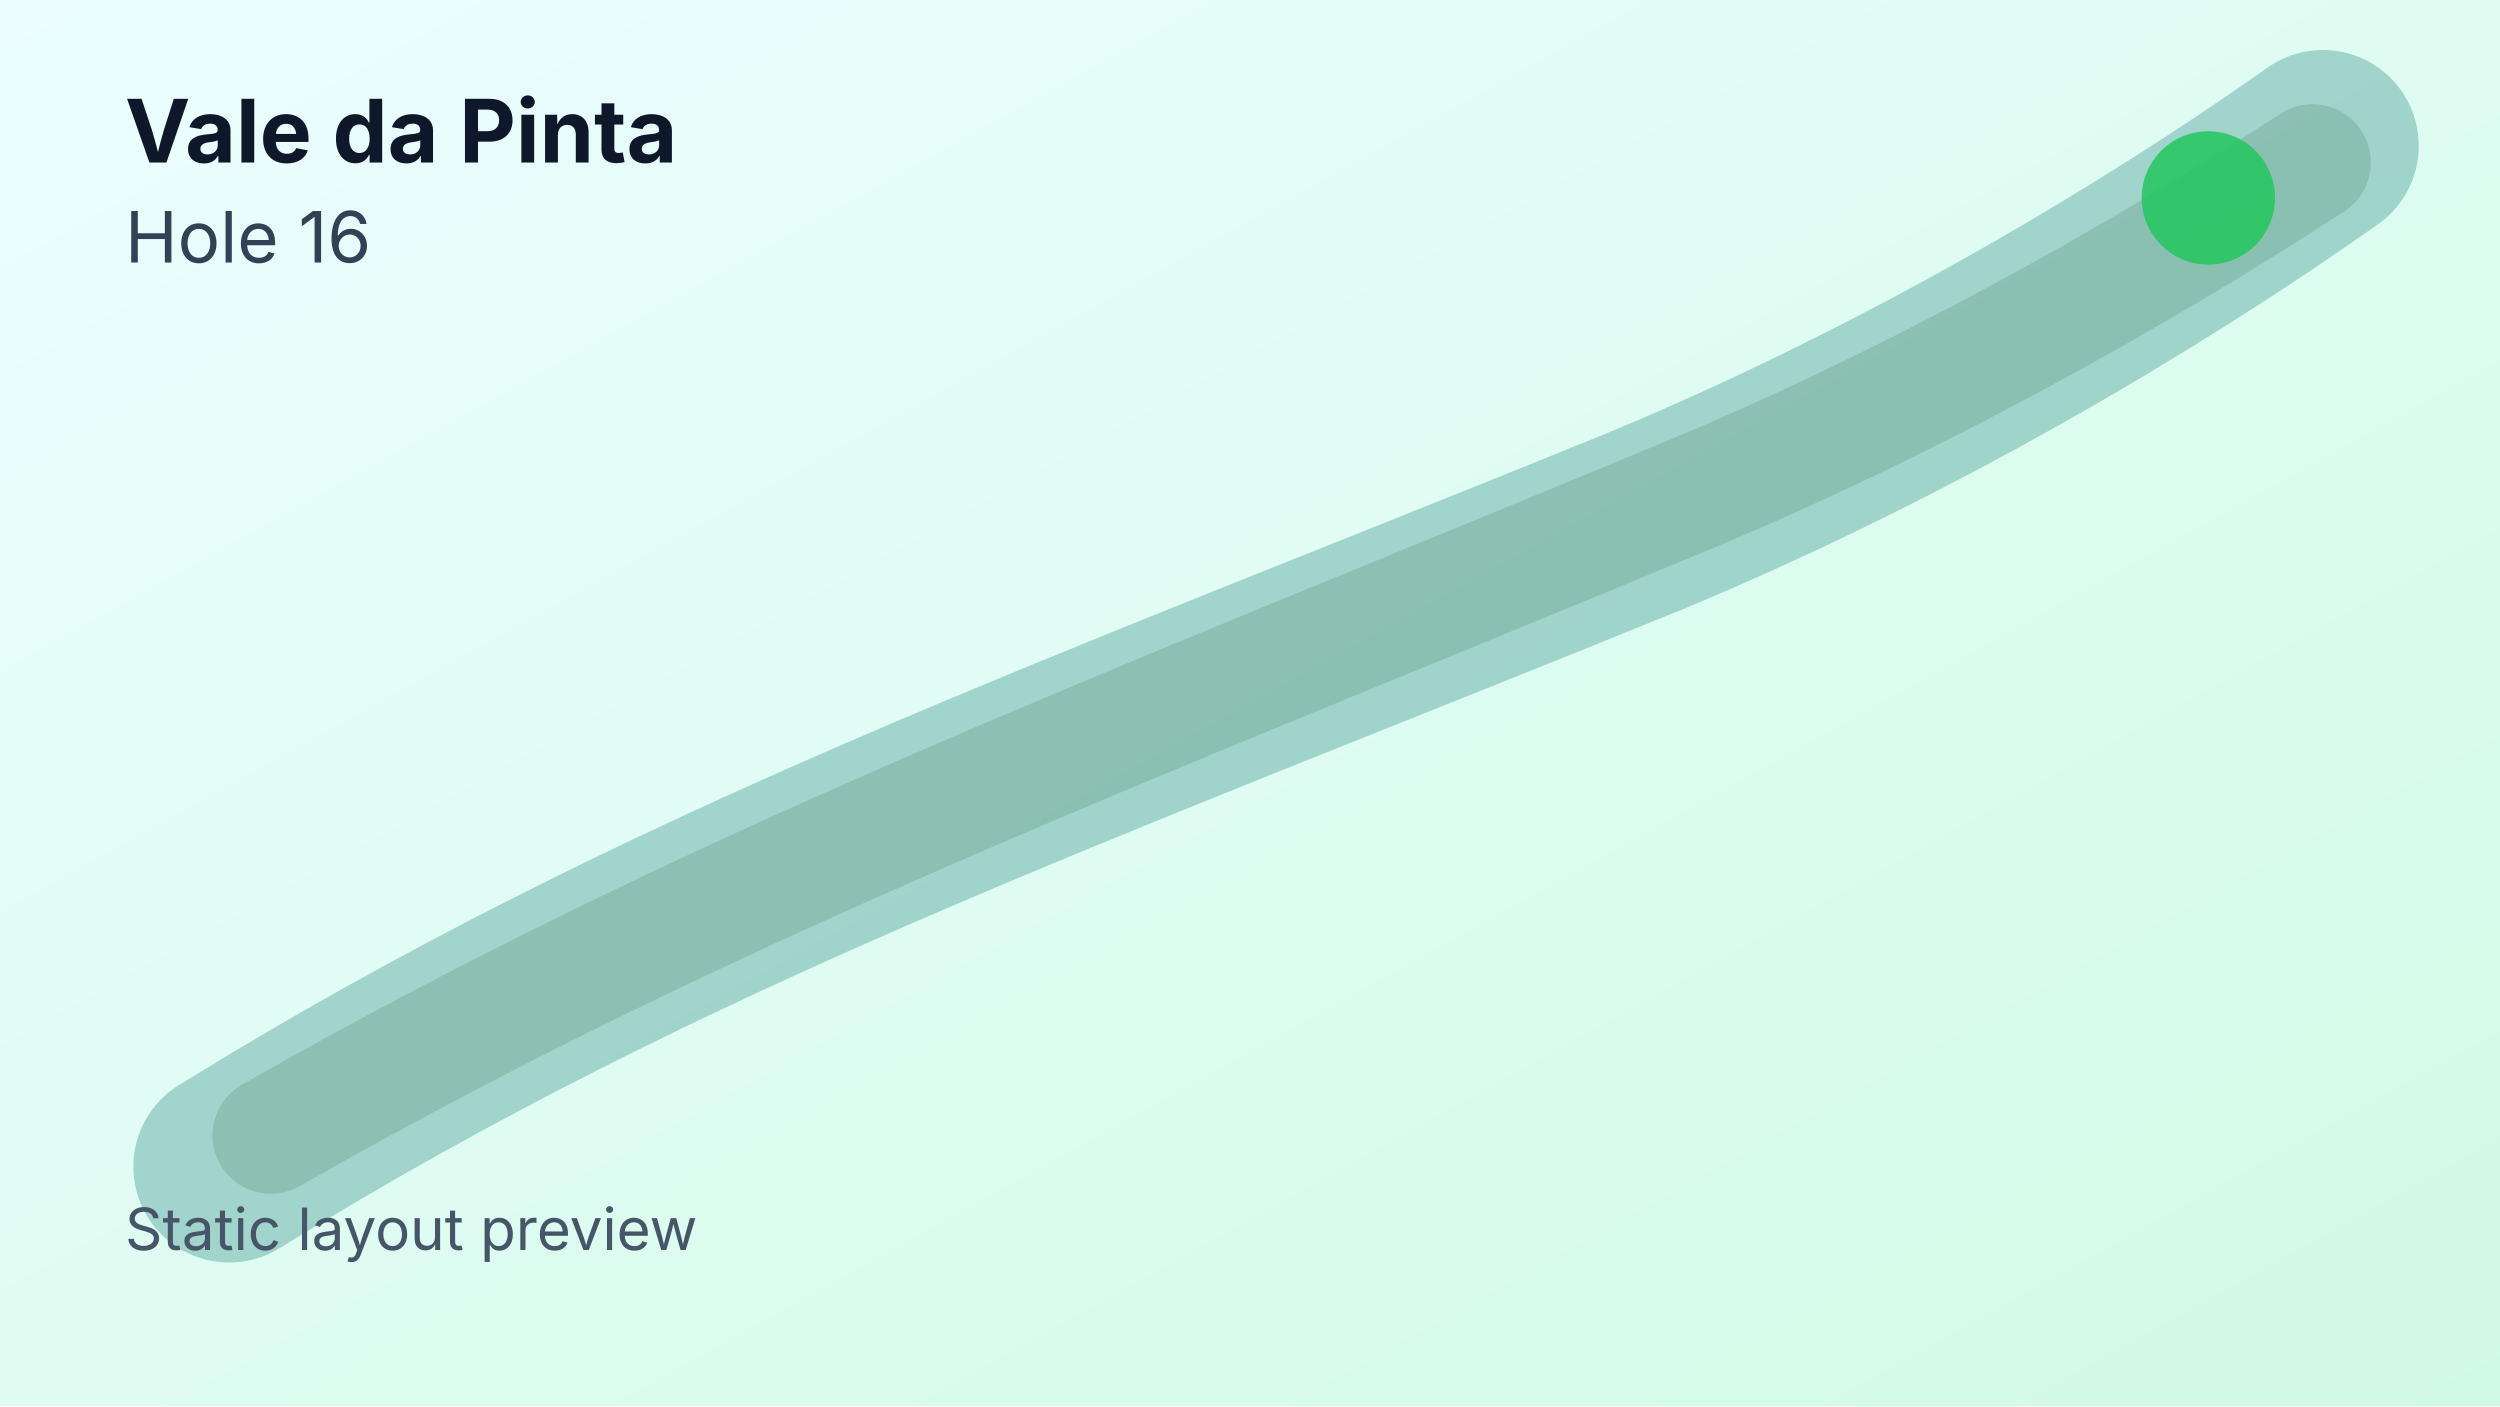
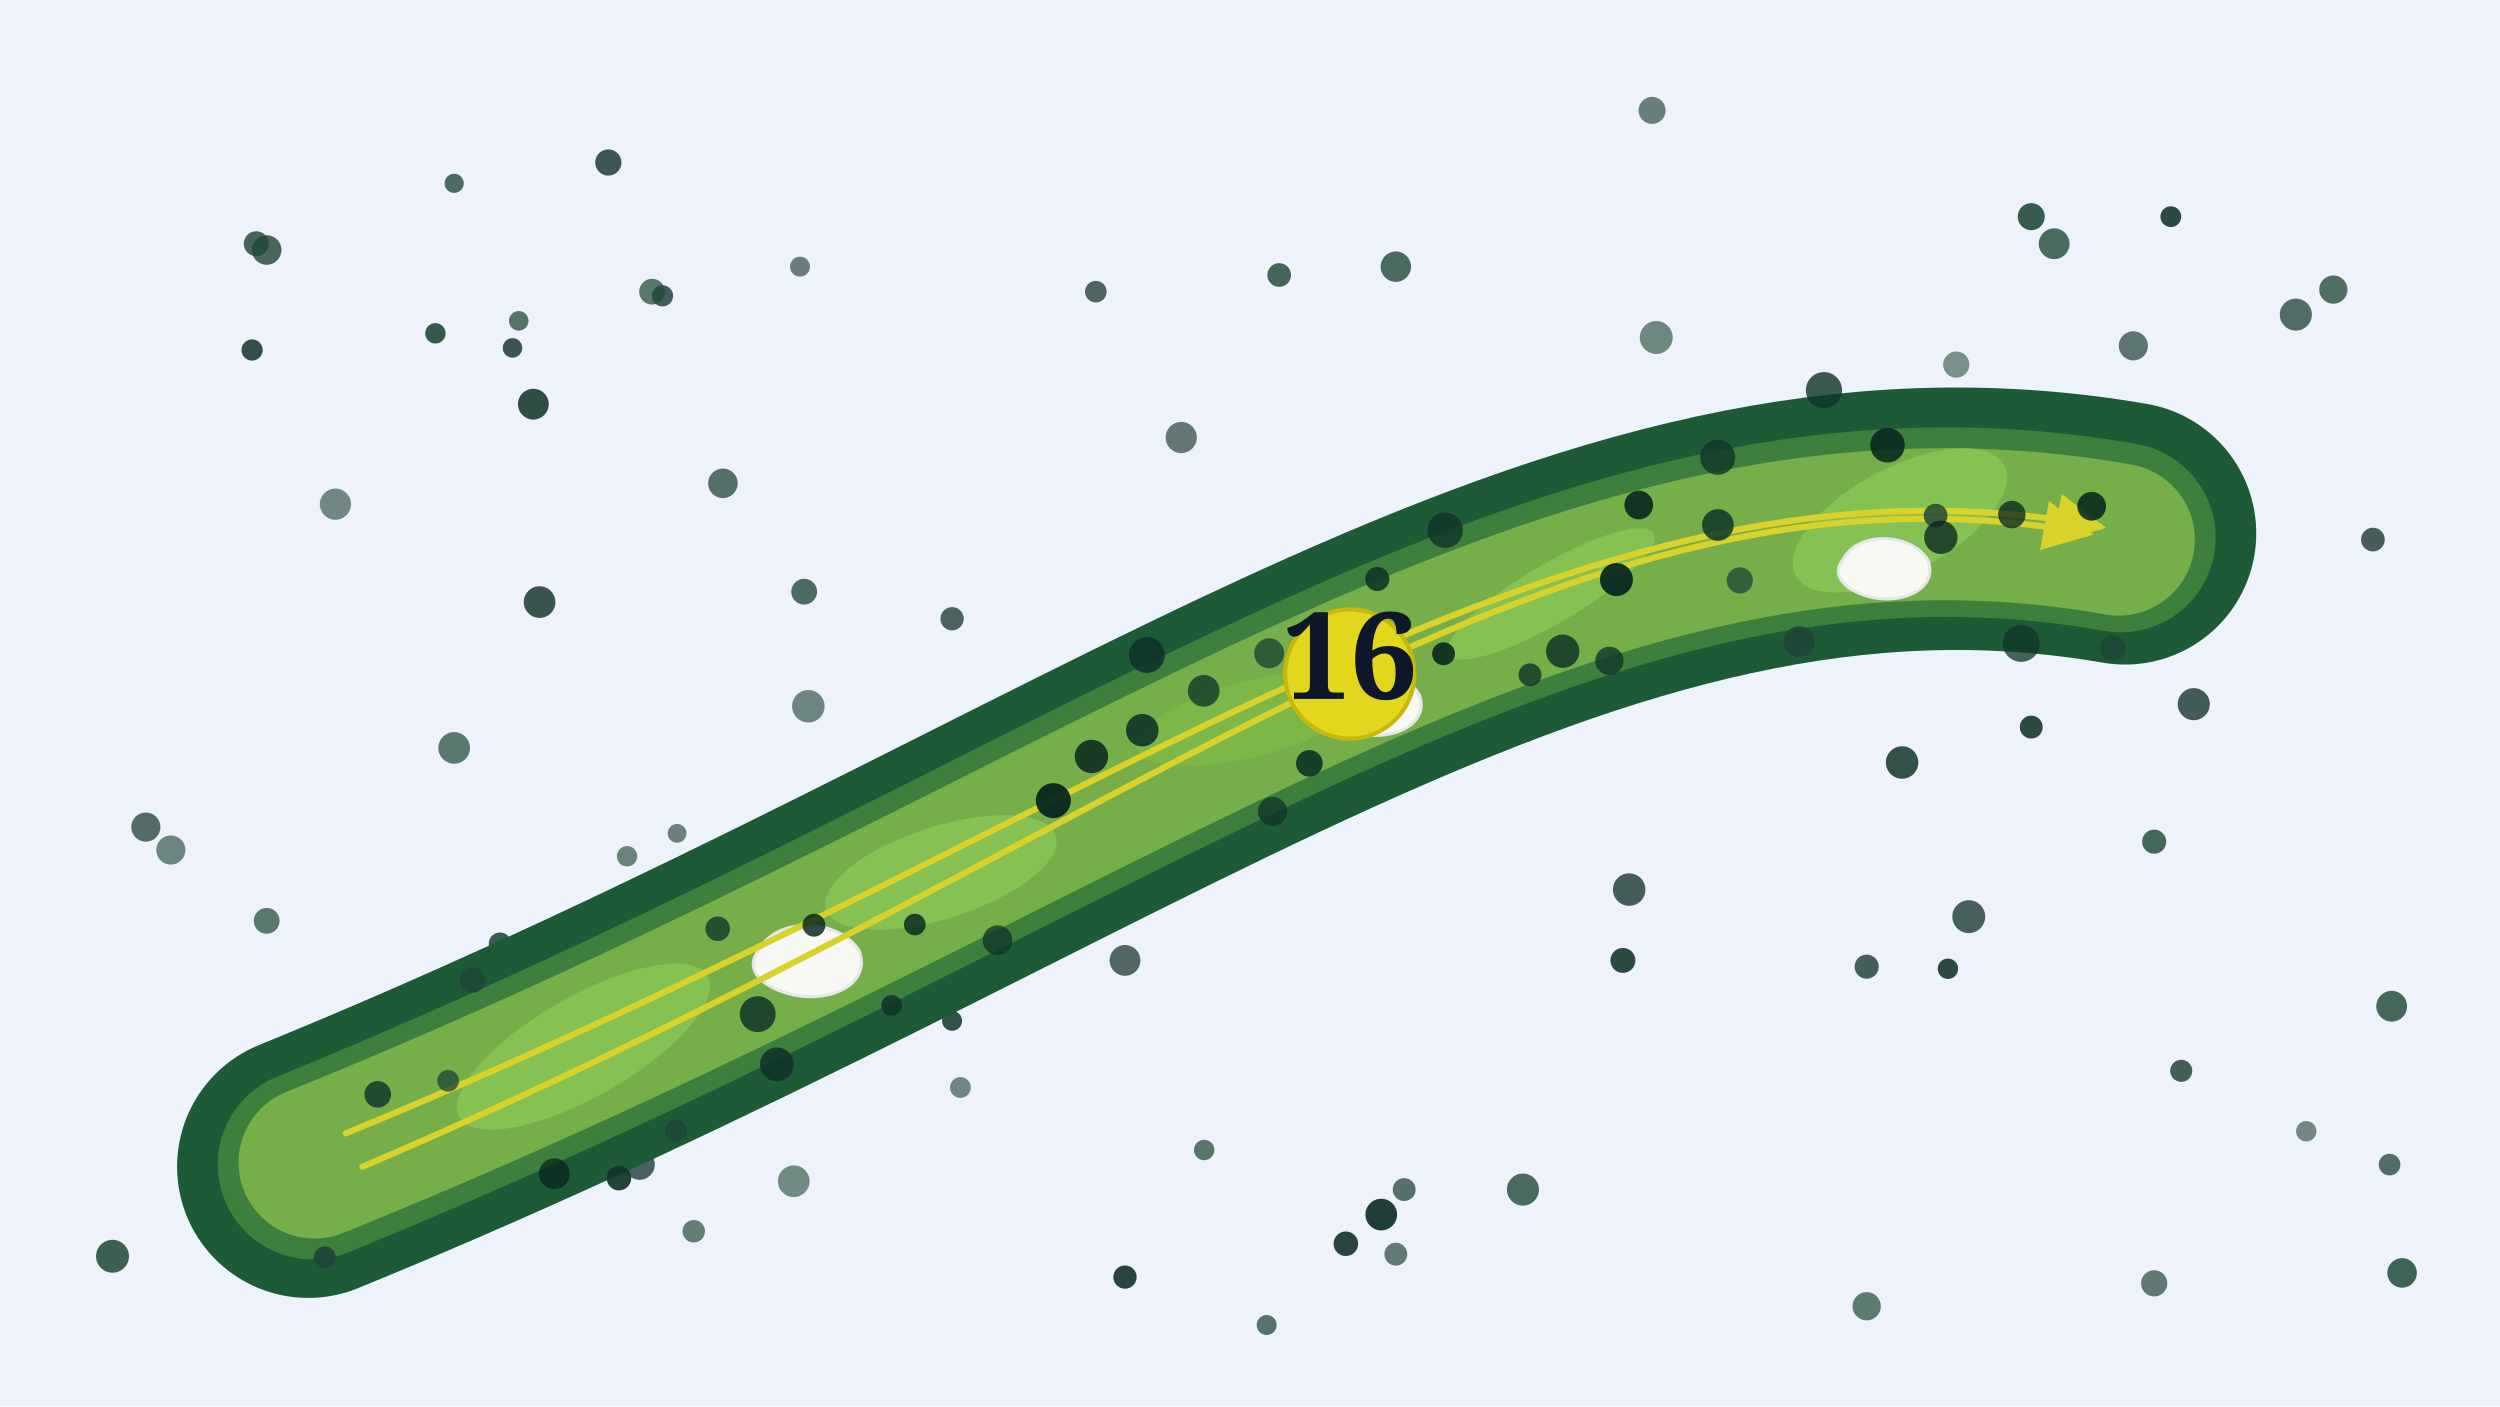
<svg xmlns="http://www.w3.org/2000/svg" viewBox="0 0 1200 675" role="img" aria-label="Vale da Pinta Hole 16">
  <defs>
-     <linearGradient id="bg" x1="0" y1="0" x2="1" y2="1">
-       <stop offset="0%" stop-color="#ecfeff" />
-       <stop offset="100%" stop-color="#d1fae5" />
-     </linearGradient>
+     <marker id="arrow" markerWidth="8" markerHeight="8" refX="7" refY="4" orient="auto">
+       <path d="M0,0 L8,4 L0,8 z" fill="#d9d22b" />
+     </marker>
  </defs>
-   <rect width="1200" height="675" fill="url(#bg)" />
-   <path d="M110 560 C320 430, 520 360, 790 250 C915 198, 1030 130, 1115 70" fill="none" stroke="#0f766e" stroke-opacity="0.30" stroke-width="92" stroke-linecap="round" />
-   <path d="M130 545 C340 425, 540 350, 800 242 C920 193, 1030 130, 1110 78" fill="none" stroke="#14532d" stroke-opacity="0.16" stroke-width="56" stroke-linecap="round" />
-   <circle cx="1060" cy="95" r="32" fill="#22c55e" fill-opacity="0.85" />
-   <text x="60" y="78" fill="#0f172a" font-family="Inter, Arial, sans-serif" font-size="42" font-weight="700">Vale da Pinta</text>
-   <text x="60" y="126" fill="#334155" font-family="Inter, Arial, sans-serif" font-size="34">Hole 16</text>
-   <text x="60" y="600" fill="#475569" font-family="Inter, Arial, sans-serif" font-size="28">Static layout preview</text>
+   <rect width="1200" height="675" fill="#eef3fb" />
+   <circle cx="333.0" cy="591.0" r="5.4" fill="#21493a" fill-opacity="0.68" />
+   <circle cx="128.0" cy="120.0" r="7.1" fill="#103429" fill-opacity="0.74" />
+   <circle cx="1153.0" cy="611.0" r="7.1" fill="#21493a" fill-opacity="0.84" />
+   <circle cx="381.0" cy="567.0" r="7.6" fill="#21493a" fill-opacity="0.61" />
+   <circle cx="595.0" cy="392.0" r="6.9" fill="#103429" fill-opacity="0.81" />
+   <circle cx="779.0" cy="461.0" r="6.0" fill="#103429" fill-opacity="0.88" />
+   <circle cx="793.0" cy="53.0" r="6.5" fill="#103429" fill-opacity="0.60" />
+   <circle cx="461.0" cy="522.0" r="5.0" fill="#103429" fill-opacity="0.57" />
+   <circle cx="1052.0" cy="303.0" r="5.3" fill="#103429" fill-opacity="0.81" />
+   <circle cx="670.0" cy="128.0" r="7.3" fill="#21493a" fill-opacity="0.80" />
+   <circle cx="249.0" cy="154.0" r="4.7" fill="#21493a" fill-opacity="0.75" />
+   <circle cx="307.0" cy="559.0" r="7.3" fill="#0b2a23" fill-opacity="0.72" />
+   <circle cx="896.0" cy="195.0" r="5.9" fill="#0b2a23" fill-opacity="0.80" />
+   <circle cx="578.0" cy="552.0" r="4.9" fill="#21493a" fill-opacity="0.74" />
+   <circle cx="70.0" cy="397.0" r="7.0" fill="#103429" fill-opacity="0.70" />
+   <circle cx="896.0" cy="464.0" r="5.8" fill="#0b2a23" fill-opacity="0.74" />
+   <circle cx="683.0" cy="280.0" r="5.6" fill="#21493a" fill-opacity="0.77" />
+   <circle cx="975.0" cy="349.0" r="5.5" fill="#103429" fill-opacity="0.88" />
+   <circle cx="121.0" cy="168.0" r="5.1" fill="#0b2a23" fill-opacity="0.82" />
+   <circle cx="908.0" cy="262.0" r="6.3" fill="#21493a" fill-opacity="0.66" />
+   <circle cx="209.0" cy="160.0" r="4.9" fill="#21493a" fill-opacity="0.90" />
+   <circle cx="384.0" cy="128.0" r="4.8" fill="#0b2a23" fill-opacity="0.58" />
+   <circle cx="913.0" cy="366.0" r="7.8" fill="#103429" fill-opacity="0.84" />
+   <circle cx="161.0" cy="242.0" r="7.5" fill="#103429" fill-opacity="0.56" />
+   <circle cx="646.0" cy="597.0" r="5.9" fill="#0b2a23" fill-opacity="0.86" />
+   <circle cx="1034.0" cy="616.0" r="6.3" fill="#103429" fill-opacity="0.64" />
+   <circle cx="318.0" cy="142.0" r="5.1" fill="#0b2a23" fill-opacity="0.75" />
+   <circle cx="614.0" cy="132.0" r="5.7" fill="#21493a" fill-opacity="0.83" />
+   <circle cx="567.0" cy="210.0" r="7.5" fill="#0b2a23" fill-opacity="0.61" />
+   <circle cx="1148.0" cy="483.0" r="7.4" fill="#21493a" fill-opacity="0.82" />
+   <circle cx="218.0" cy="88.0" r="4.6" fill="#21493a" fill-opacity="0.79" />
+   <circle cx="964.0" cy="213.0" r="5.0" fill="#0b2a23" fill-opacity="0.63" />
+   <circle cx="259.0" cy="289.0" r="7.6" fill="#0b2a23" fill-opacity="0.79" />
+   <circle cx="303.0" cy="550.0" r="4.9" fill="#21493a" fill-opacity="0.75" />
+   <circle cx="54.0" cy="603.0" r="7.9" fill="#21493a" fill-opacity="0.86" />
+   <circle cx="336.0" cy="415.0" r="5.1" fill="#21493a" fill-opacity="0.67" />
+   <circle cx="526.0" cy="140.0" r="5.2" fill="#0b2a23" fill-opacity="0.70" />
+   <circle cx="123.0" cy="117.0" r="6.0" fill="#21493a" fill-opacity="0.83" />
+   <circle cx="731.0" cy="571.0" r="7.7" fill="#21493a" fill-opacity="0.80" />
+   <circle cx="795.0" cy="162.0" r="7.9" fill="#21493a" fill-opacity="0.63" />
+   <circle cx="975.0" cy="104.0" r="6.5" fill="#21493a" fill-opacity="0.89" />
+   <circle cx="347.0" cy="232.0" r="7.1" fill="#21493a" fill-opacity="0.76" />
+   <circle cx="1034.0" cy="404.0" r="5.8" fill="#21493a" fill-opacity="0.82" />
+   <circle cx="1053.0" cy="338.0" r="7.7" fill="#0b2a23" fill-opacity="0.75" />
+   <circle cx="945.0" cy="440.0" r="7.9" fill="#0b2a23" fill-opacity="0.73" />
+   <circle cx="1042.0" cy="104.0" r="5.0" fill="#103429" fill-opacity="0.88" />
+   <circle cx="240.0" cy="453.0" r="5.4" fill="#21493a" fill-opacity="0.89" />
+   <circle cx="674.0" cy="571.0" r="5.5" fill="#103429" fill-opacity="0.68" />
+   <circle cx="343.0" cy="492.0" r="7.5" fill="#21493a" fill-opacity="0.76" />
+   <circle cx="608.0" cy="636.0" r="4.8" fill="#21493a" fill-opacity="0.75" />
+   <circle cx="1102.0" cy="151.0" r="7.7" fill="#103429" fill-opacity="0.70" />
+   <circle cx="935.0" cy="465.0" r="4.9" fill="#103429" fill-opacity="0.88" />
+   <circle cx="386.0" cy="284.0" r="6.2" fill="#21493a" fill-opacity="0.79" />
+   <circle cx="301.0" cy="411.0" r="4.9" fill="#21493a" fill-opacity="0.65" />
+   <circle cx="1139.0" cy="259.0" r="5.7" fill="#0b2a23" fill-opacity="0.74" />
+   <circle cx="540.0" cy="461.0" r="7.4" fill="#0b2a23" fill-opacity="0.69" />
+   <circle cx="1047.0" cy="514.0" r="5.3" fill="#103429" fill-opacity="0.77" />
+   <circle cx="675.0" cy="363.0" r="6.4" fill="#21493a" fill-opacity="0.73" />
+   <circle cx="641.0" cy="380.0" r="6.1" fill="#21493a" fill-opacity="0.88" />
+   <circle cx="780.0" cy="272.0" r="5.3" fill="#0b2a23" fill-opacity="0.69" />
+   <circle cx="128.0" cy="442.0" r="6.2" fill="#21493a" fill-opacity="0.72" />
+   <circle cx="939.0" cy="175.0" r="6.3" fill="#21493a" fill-opacity="0.58" />
+   <circle cx="896.0" cy="627.0" r="6.8" fill="#21493a" fill-opacity="0.71" />
+   <circle cx="663.0" cy="583.0" r="7.6" fill="#0b2a23" fill-opacity="0.90" />
+   <circle cx="986.0" cy="117.0" r="7.4" fill="#21493a" fill-opacity="0.80" />
+   <circle cx="574.0" cy="375.0" r="6.9" fill="#0b2a23" fill-opacity="0.62" />
+   <circle cx="1120.0" cy="139.0" r="6.8" fill="#21493a" fill-opacity="0.77" />
+   <circle cx="1147.0" cy="559.0" r="5.2" fill="#103429" fill-opacity="0.70" />
+   <circle cx="82.0" cy="408.0" r="7.0" fill="#21493a" fill-opacity="0.64" />
+   <circle cx="782.0" cy="427.0" r="7.8" fill="#0b2a23" fill-opacity="0.74" />
+   <circle cx="388.0" cy="339.0" r="7.8" fill="#103429" fill-opacity="0.58" />
+   <circle cx="540.0" cy="613.0" r="5.6" fill="#0b2a23" fill-opacity="0.86" />
+   <circle cx="1107.0" cy="543.0" r="4.9" fill="#103429" fill-opacity="0.56" />
+   <circle cx="1024.0" cy="166.0" r="7.0" fill="#0b2a23" fill-opacity="0.63" />
+   <circle cx="352.0" cy="502.0" r="7.9" fill="#0b2a23" fill-opacity="0.62" />
+   <circle cx="246.0" cy="167.0" r="4.7" fill="#0b2a23" fill-opacity="0.78" />
+   <circle cx="218.0" cy="359.0" r="7.6" fill="#21493a" fill-opacity="0.72" />
+   <circle cx="779.0" cy="292.0" r="7.5" fill="#21493a" fill-opacity="0.63" />
+   <circle cx="868.0" cy="253.0" r="7.2" fill="#103429" fill-opacity="0.82" />
+   <circle cx="670.0" cy="602.0" r="5.5" fill="#103429" fill-opacity="0.63" />
+   <circle cx="457.0" cy="490.0" r="4.8" fill="#103429" fill-opacity="0.84" />
+   <circle cx="628.0" cy="360.0" r="7.8" fill="#21493a" fill-opacity="0.60" />
+   <circle cx="182.0" cy="512.0" r="4.5" fill="#103429" fill-opacity="0.77" />
+   <circle cx="1007.0" cy="299.0" r="5.8" fill="#21493a" fill-opacity="0.66" />
+   <circle cx="325.0" cy="400.0" r="4.5" fill="#103429" fill-opacity="0.59" />
+   <circle cx="457.0" cy="297.0" r="5.6" fill="#0b2a23" fill-opacity="0.71" />
+   <circle cx="292.0" cy="78.0" r="6.3" fill="#0b2a23" fill-opacity="0.77" />
+   <circle cx="313.0" cy="140.0" r="6.2" fill="#21493a" fill-opacity="0.73" />
+   <circle cx="256.0" cy="194.0" r="7.4" fill="#103429" fill-opacity="0.86" />
+   <circle cx="515.0" cy="392.0" r="5.4" fill="#0b2a23" fill-opacity="0.57" />
+   <path d="M 148 560 C 540 400, 755 210, 1020 256" fill="none" stroke="#1d5a36" stroke-width="126" stroke-linecap="round" />
+   <path d="M 150 559 C 544 398, 752 211, 1018 258" fill="none" stroke="#3d7f3d" stroke-width="91" stroke-linecap="round" fill-opacity="0.96" />
+   <path d="M 151 558 C 544 399, 751 212, 1017 259" fill="none" stroke="#76ae4a" stroke-width="73" stroke-linecap="round" fill-opacity="0.92" />
+   <ellipse cx="280.1" cy="502.4" rx="68.5" ry="24.1" fill="#86c254" transform="rotate(-29.7 280.1 502.4)" fill-opacity="0.95" />
+   <ellipse cx="451.7" cy="418.8" rx="57.9" ry="22.1" fill="#86c254" transform="rotate(-17.8 451.7 418.8)" fill-opacity="0.95" />
+   <ellipse cx="601.3" cy="344.8" rx="57.6" ry="18.2" fill="#7bb84a" transform="rotate(-14.7 601.3 344.8)" fill-opacity="0.95" />
+   <ellipse cx="744.4" cy="285.1" rx="57.2" ry="14.1" fill="#86c254" transform="rotate(-30.6 744.4 285.1)" fill-opacity="0.95" />
+   <ellipse cx="911.9" cy="249.8" rx="56.6" ry="25.2" fill="#86c254" transform="rotate(-27.9 911.9 249.8)" fill-opacity="0.95" />
+   <path d="M 363.8 456.7 C 372.7 439.0, 403.7 441.2, 412.5 456.7 C 418.0 472.2, 399.2 481.1, 381.5 477.7 C 366.0 474.4, 357.2 465.6, 363.8 456.7 Z" fill="#f8f8f5" stroke="#e5e7eb" stroke-width="1.5" />
+   <path d="M 637.9 333.6 C 645.7 317.8, 673.4 319.8, 681.3 333.6 C 686.2 347.4, 669.4 355.3, 653.6 352.4 C 639.8 349.4, 631.9 341.5, 637.9 333.6 Z" fill="#f8f8f5" stroke="#e5e7eb" stroke-width="1.5" />
+   <path d="M 884.3 269.1 C 891.8 254.1, 918.0 256.0, 925.5 269.1 C 930.2 282.2, 914.3 289.7, 899.3 286.9 C 886.2 284.1, 878.7 276.6, 884.3 269.1 Z" fill="#f8f8f5" stroke="#e5e7eb" stroke-width="1.5" />
+   <path d="M 166.0 544.0 C 540.0 390.4, 755.0 205.2, 1008.0 252.8" fill="none" stroke="#d9d22b" stroke-width="3" marker-end="url(#arrow)" stroke-linecap="round" />
+   <path d="M 174.0 560.0 C 550.0 400.0, 747.0 210.0, 1002.0 256.0" fill="none" stroke="#d9d22b" stroke-width="3" marker-end="url(#arrow)" stroke-linecap="round" />
+   <circle cx="155.9" cy="603.6" r="5.3" fill="#1e4638" fill-opacity="0.94" />
+   <circle cx="181.3" cy="525.3" r="6.4" fill="#103529" fill-opacity="0.82" />
+   <circle cx="215.1" cy="518.8" r="5.2" fill="#1e4638" fill-opacity="0.76" />
+   <circle cx="226.8" cy="470.4" r="6.1" fill="#1e4638" fill-opacity="0.90" />
+   <circle cx="266.1" cy="563.4" r="7.4" fill="#08261f" fill-opacity="0.76" />
+   <circle cx="297.1" cy="565.5" r="5.9" fill="#103529" fill-opacity="0.92" />
+   <circle cx="324.5" cy="542.7" r="5.3" fill="#1e4638" fill-opacity="0.87" />
+   <circle cx="344.5" cy="445.8" r="5.9" fill="#103529" fill-opacity="0.77" />
+   <circle cx="363.7" cy="486.8" r="8.6" fill="#103529" fill-opacity="0.84" />
+   <circle cx="372.9" cy="510.9" r="8.1" fill="#103529" fill-opacity="0.90" />
+   <circle cx="390.7" cy="444.1" r="5.5" fill="#08261f" fill-opacity="0.83" />
+   <circle cx="428.0" cy="482.6" r="5.0" fill="#103529" fill-opacity="0.88" />
+   <circle cx="439.1" cy="443.8" r="5.2" fill="#08261f" fill-opacity="0.81" />
+   <circle cx="478.8" cy="451.3" r="7.1" fill="#103529" fill-opacity="0.78" />
+   <circle cx="505.6" cy="384.3" r="8.4" fill="#08261f" fill-opacity="0.94" />
+   <circle cx="523.9" cy="363.1" r="8.0" fill="#08261f" fill-opacity="0.84" />
+   <circle cx="548.3" cy="350.5" r="7.8" fill="#103529" fill-opacity="0.90" />
+   <circle cx="550.5" cy="314.4" r="8.6" fill="#103529" fill-opacity="0.92" />
+   <circle cx="577.8" cy="331.6" r="7.6" fill="#103529" fill-opacity="0.77" />
+   <circle cx="610.8" cy="389.5" r="7.0" fill="#103529" fill-opacity="0.77" />
+   <circle cx="609.2" cy="313.6" r="7.2" fill="#1e4638" fill-opacity="0.79" />
+   <circle cx="628.5" cy="366.4" r="6.4" fill="#103529" fill-opacity="0.92" />
+   <circle cx="661.1" cy="277.9" r="5.8" fill="#103529" fill-opacity="0.88" />
+   <circle cx="692.9" cy="313.8" r="5.5" fill="#08261f" fill-opacity="0.88" />
+   <circle cx="693.7" cy="254.5" r="8.5" fill="#103529" fill-opacity="0.82" />
+   <circle cx="734.4" cy="323.9" r="5.5" fill="#103529" fill-opacity="0.80" />
+   <circle cx="750.1" cy="312.6" r="8.0" fill="#103529" fill-opacity="0.84" />
+   <circle cx="772.5" cy="317.2" r="6.8" fill="#103529" fill-opacity="0.79" />
+   <circle cx="775.9" cy="278.2" r="7.9" fill="#08261f" fill-opacity="0.93" />
+   <circle cx="786.6" cy="242.4" r="6.9" fill="#08261f" fill-opacity="0.89" />
+   <circle cx="824.5" cy="219.5" r="8.4" fill="#103529" fill-opacity="0.81" />
+   <circle cx="824.6" cy="252.0" r="7.6" fill="#103529" fill-opacity="0.85" />
+   <circle cx="835.1" cy="278.6" r="6.3" fill="#1e4638" fill-opacity="0.75" />
+   <circle cx="863.6" cy="308.0" r="7.4" fill="#1e4638" fill-opacity="0.91" />
+   <circle cx="875.5" cy="187.3" r="8.7" fill="#103529" fill-opacity="0.81" />
+   <circle cx="906.0" cy="213.7" r="8.3" fill="#08261f" fill-opacity="0.87" />
+   <circle cx="929.1" cy="247.5" r="5.7" fill="#1e4638" fill-opacity="0.84" />
+   <circle cx="931.6" cy="257.9" r="8.0" fill="#08261f" fill-opacity="0.77" />
+   <circle cx="970.2" cy="308.8" r="8.9" fill="#103529" fill-opacity="0.76" />
+   <circle cx="965.7" cy="247.0" r="6.6" fill="#08261f" fill-opacity="0.76" />
+   <circle cx="1014.1" cy="311.2" r="6.2" fill="#1e4638" fill-opacity="0.81" />
+   <circle cx="1004.0" cy="243.0" r="6.9" fill="#08261f" fill-opacity="0.87" />
+   <circle cx="647.9" cy="323.5" r="31" fill="#e2d71c" stroke="#c5b90f" stroke-width="2" />
+   <text x="647.9" y="335.5" text-anchor="middle" fill="#0f172a" font-family="Georgia, serif" font-size="58" font-weight="700">16</text>
</svg>
